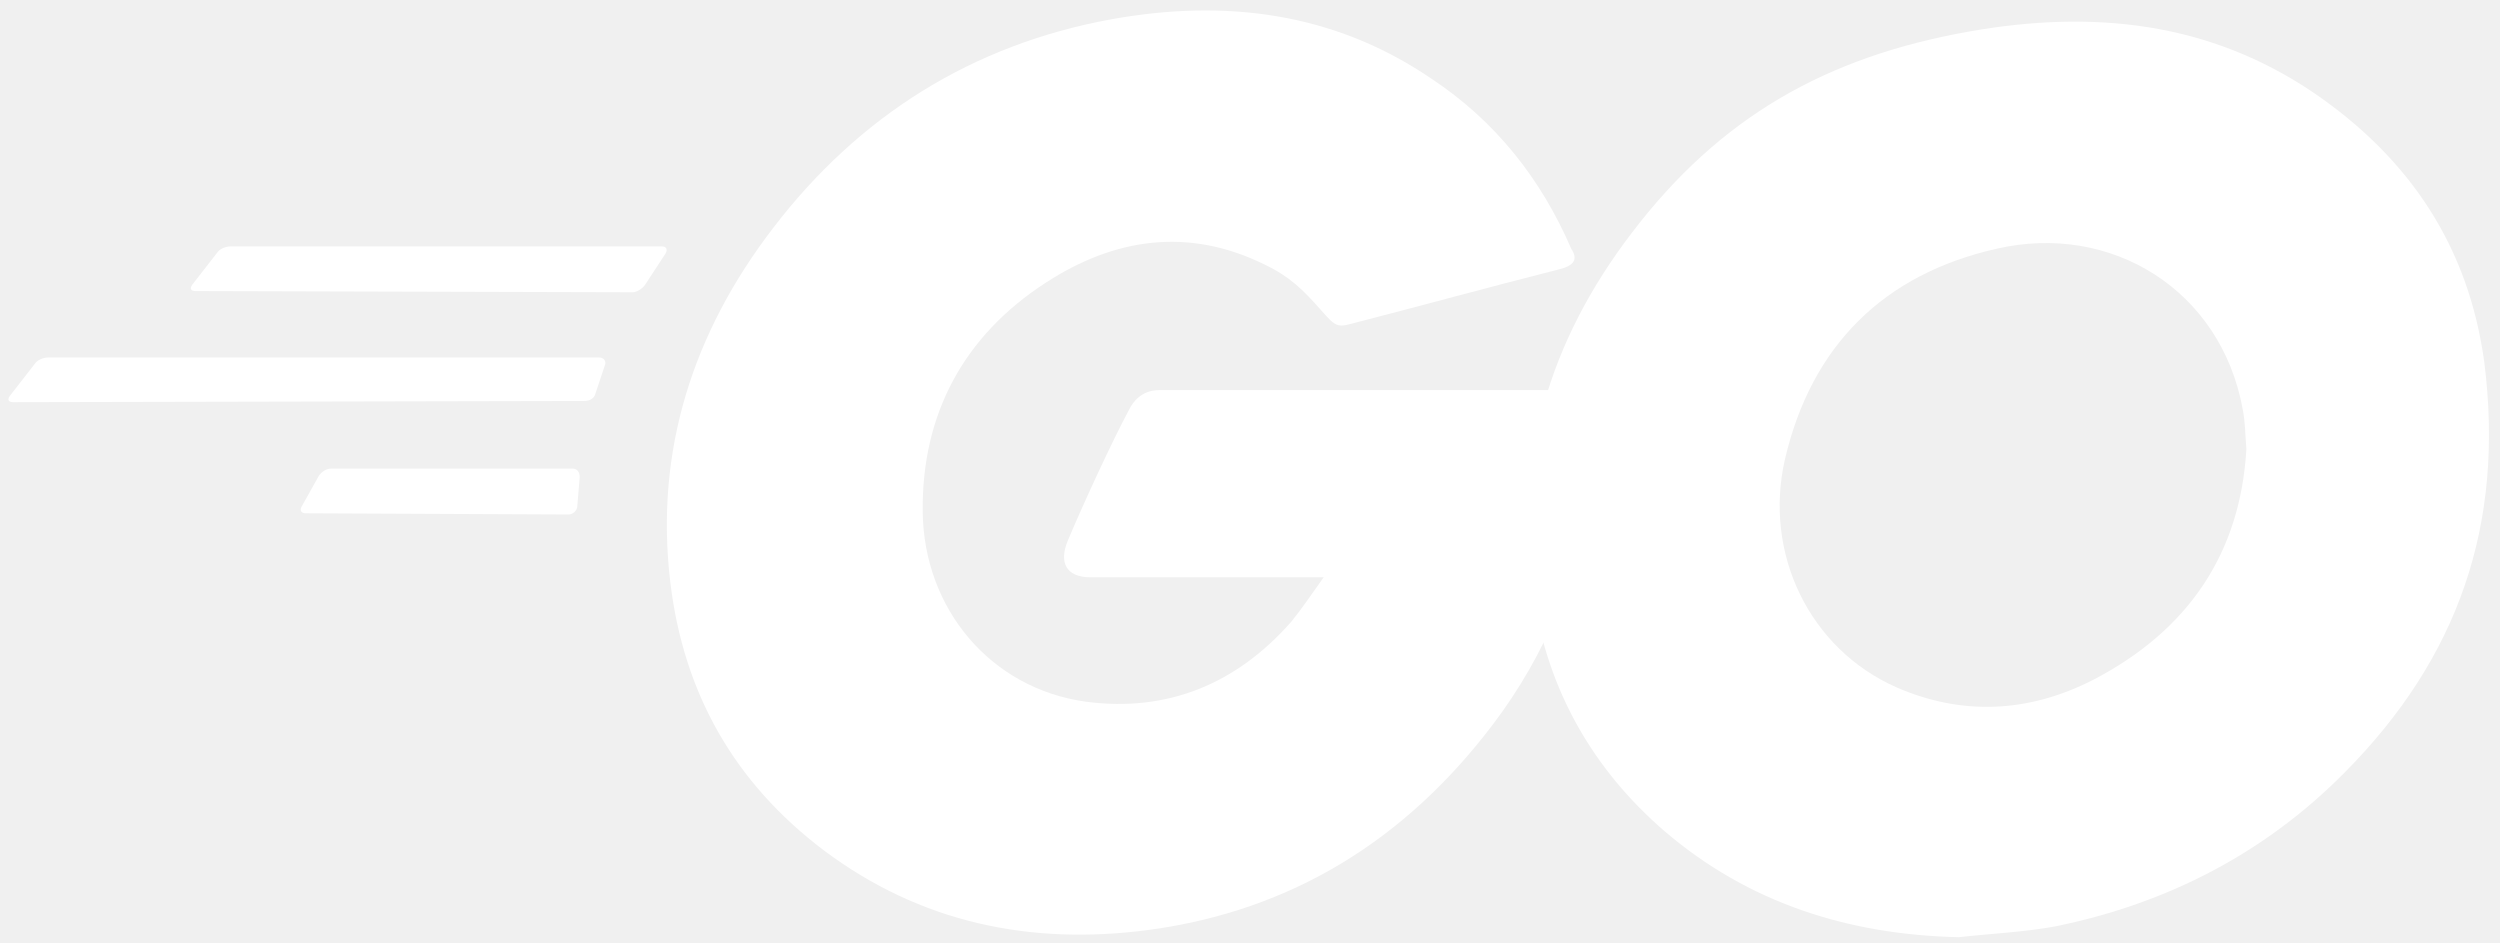
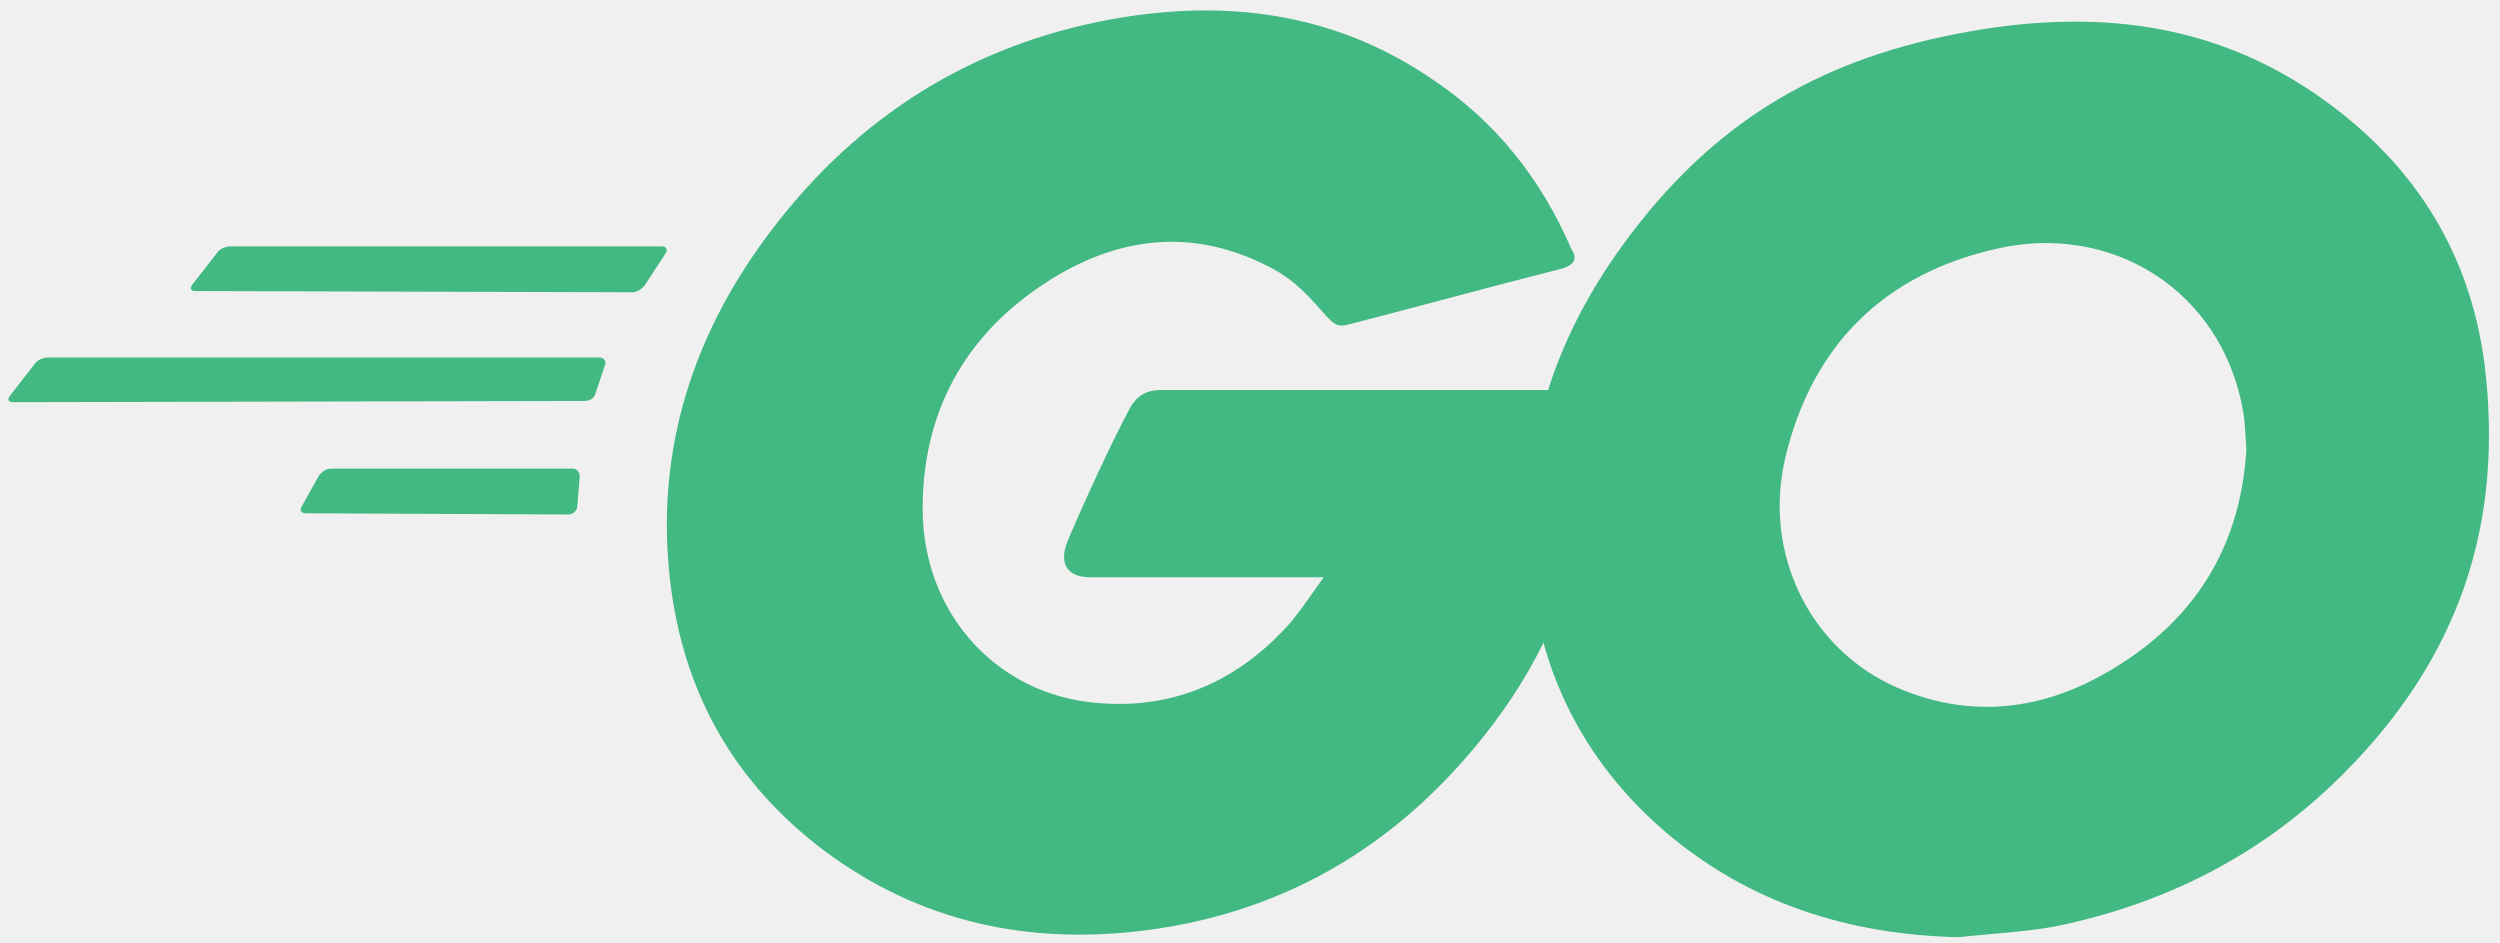
<svg xmlns="http://www.w3.org/2000/svg" height="78" viewBox="0 0 207 78" width="207">
-   <g fill="#ffffff" fill-rule="evenodd">
+   <g fill="#42b883" fill-rule="evenodd">
    <path d="m16.2 24.1c-.4 0-.5-.2-.3-.5l2.1-2.7c.2-.3.7-.5 1.1-.5h35.7c.4 0 .5.3.3.6l-1.7 2.6c-.2.3-.7.6-1 .6z" />
    <path d="m1.1 33.3c-.4 0-.5-.2-.3-.5l2.1-2.7c.2-.3.7-.5 1.1-.5h45.6c.4 0 .6.3.5.6l-.8 2.4c-.1.4-.5.6-.9.6z" />
    <path d="m25.3 42.5c-.4 0-.5-.3-.3-.6l1.4-2.5c.2-.3.6-.6 1-.6h20c.4 0 .6.3.6.7l-.2 2.4c0 .4-.4.7-.7.7z" />
    <g transform="translate(55)">
      <path d="m74.1 22.3c-6.3 1.6-10.6 2.8-16.8 4.4-1.5.4-1.6.5-2.9-1-1.5-1.7-2.6-2.8-4.7-3.8-6.3-3.1-12.4-2.2-18.1 1.5-6.8 4.4-10.3 10.9-10.2 19 .1 8 5.6 14.6 13.5 15.7 6.8.9 12.5-1.5 17-6.6.9-1.1 1.7-2.3 2.7-3.7-3.6 0-8.1 0-19.3 0-2.1 0-2.6-1.3-1.9-3 1.3-3.1 3.7-8.3 5.1-10.9.3-.6 1-1.6 2.5-1.6h36.4c-.2 2.7-.2 5.4-.6 8.1-1.1 7.2-3.8 13.8-8.2 19.6-7.2 9.5-16.6 15.4-28.5 17-9.8 1.3-18.9-.6-26.9-6.6-7.4-5.6-11.6-13-12.7-22.2-1.3-10.9 1.9-20.7 8.5-29.3 7.1-9.3 16.5-15.2 28-17.3 9.4-1.7 18.4-.6 26.5 4.9 5.3 3.5 9.1 8.3 11.6 14.1.6.9.2 1.4-1 1.7z" />
      <path d="m107.2 77.6c-9.1-.2-17.4-2.8-24.4-8.8-5.9-5.1-9.6-11.6-10.8-19.3-1.8-11.3 1.3-21.3 8.1-30.2 7.3-9.6 16.1-14.6 28-16.7 10.2-1.8 19.8-.8 28.5 5.1 7.9 5.4 12.8 12.7 14.1 22.3 1.7 13.5-2.2 24.5-11.5 33.9-6.6 6.7-14.7 10.9-24 12.8-2.7.5-5.4.6-8 .9zm23.8-40.4c-.1-1.3-.1-2.3-.3-3.3-1.8-9.9-10.9-15.5-20.4-13.3-9.3 2.1-15.3 8-17.5 17.4-1.8 7.8 2 15.7 9.2 18.9 5.5 2.4 11 2.1 16.3-.6 7.9-4.1 12.2-10.5 12.7-19.1z" fill-rule="nonzero" />
    </g>
  </g>
</svg>
